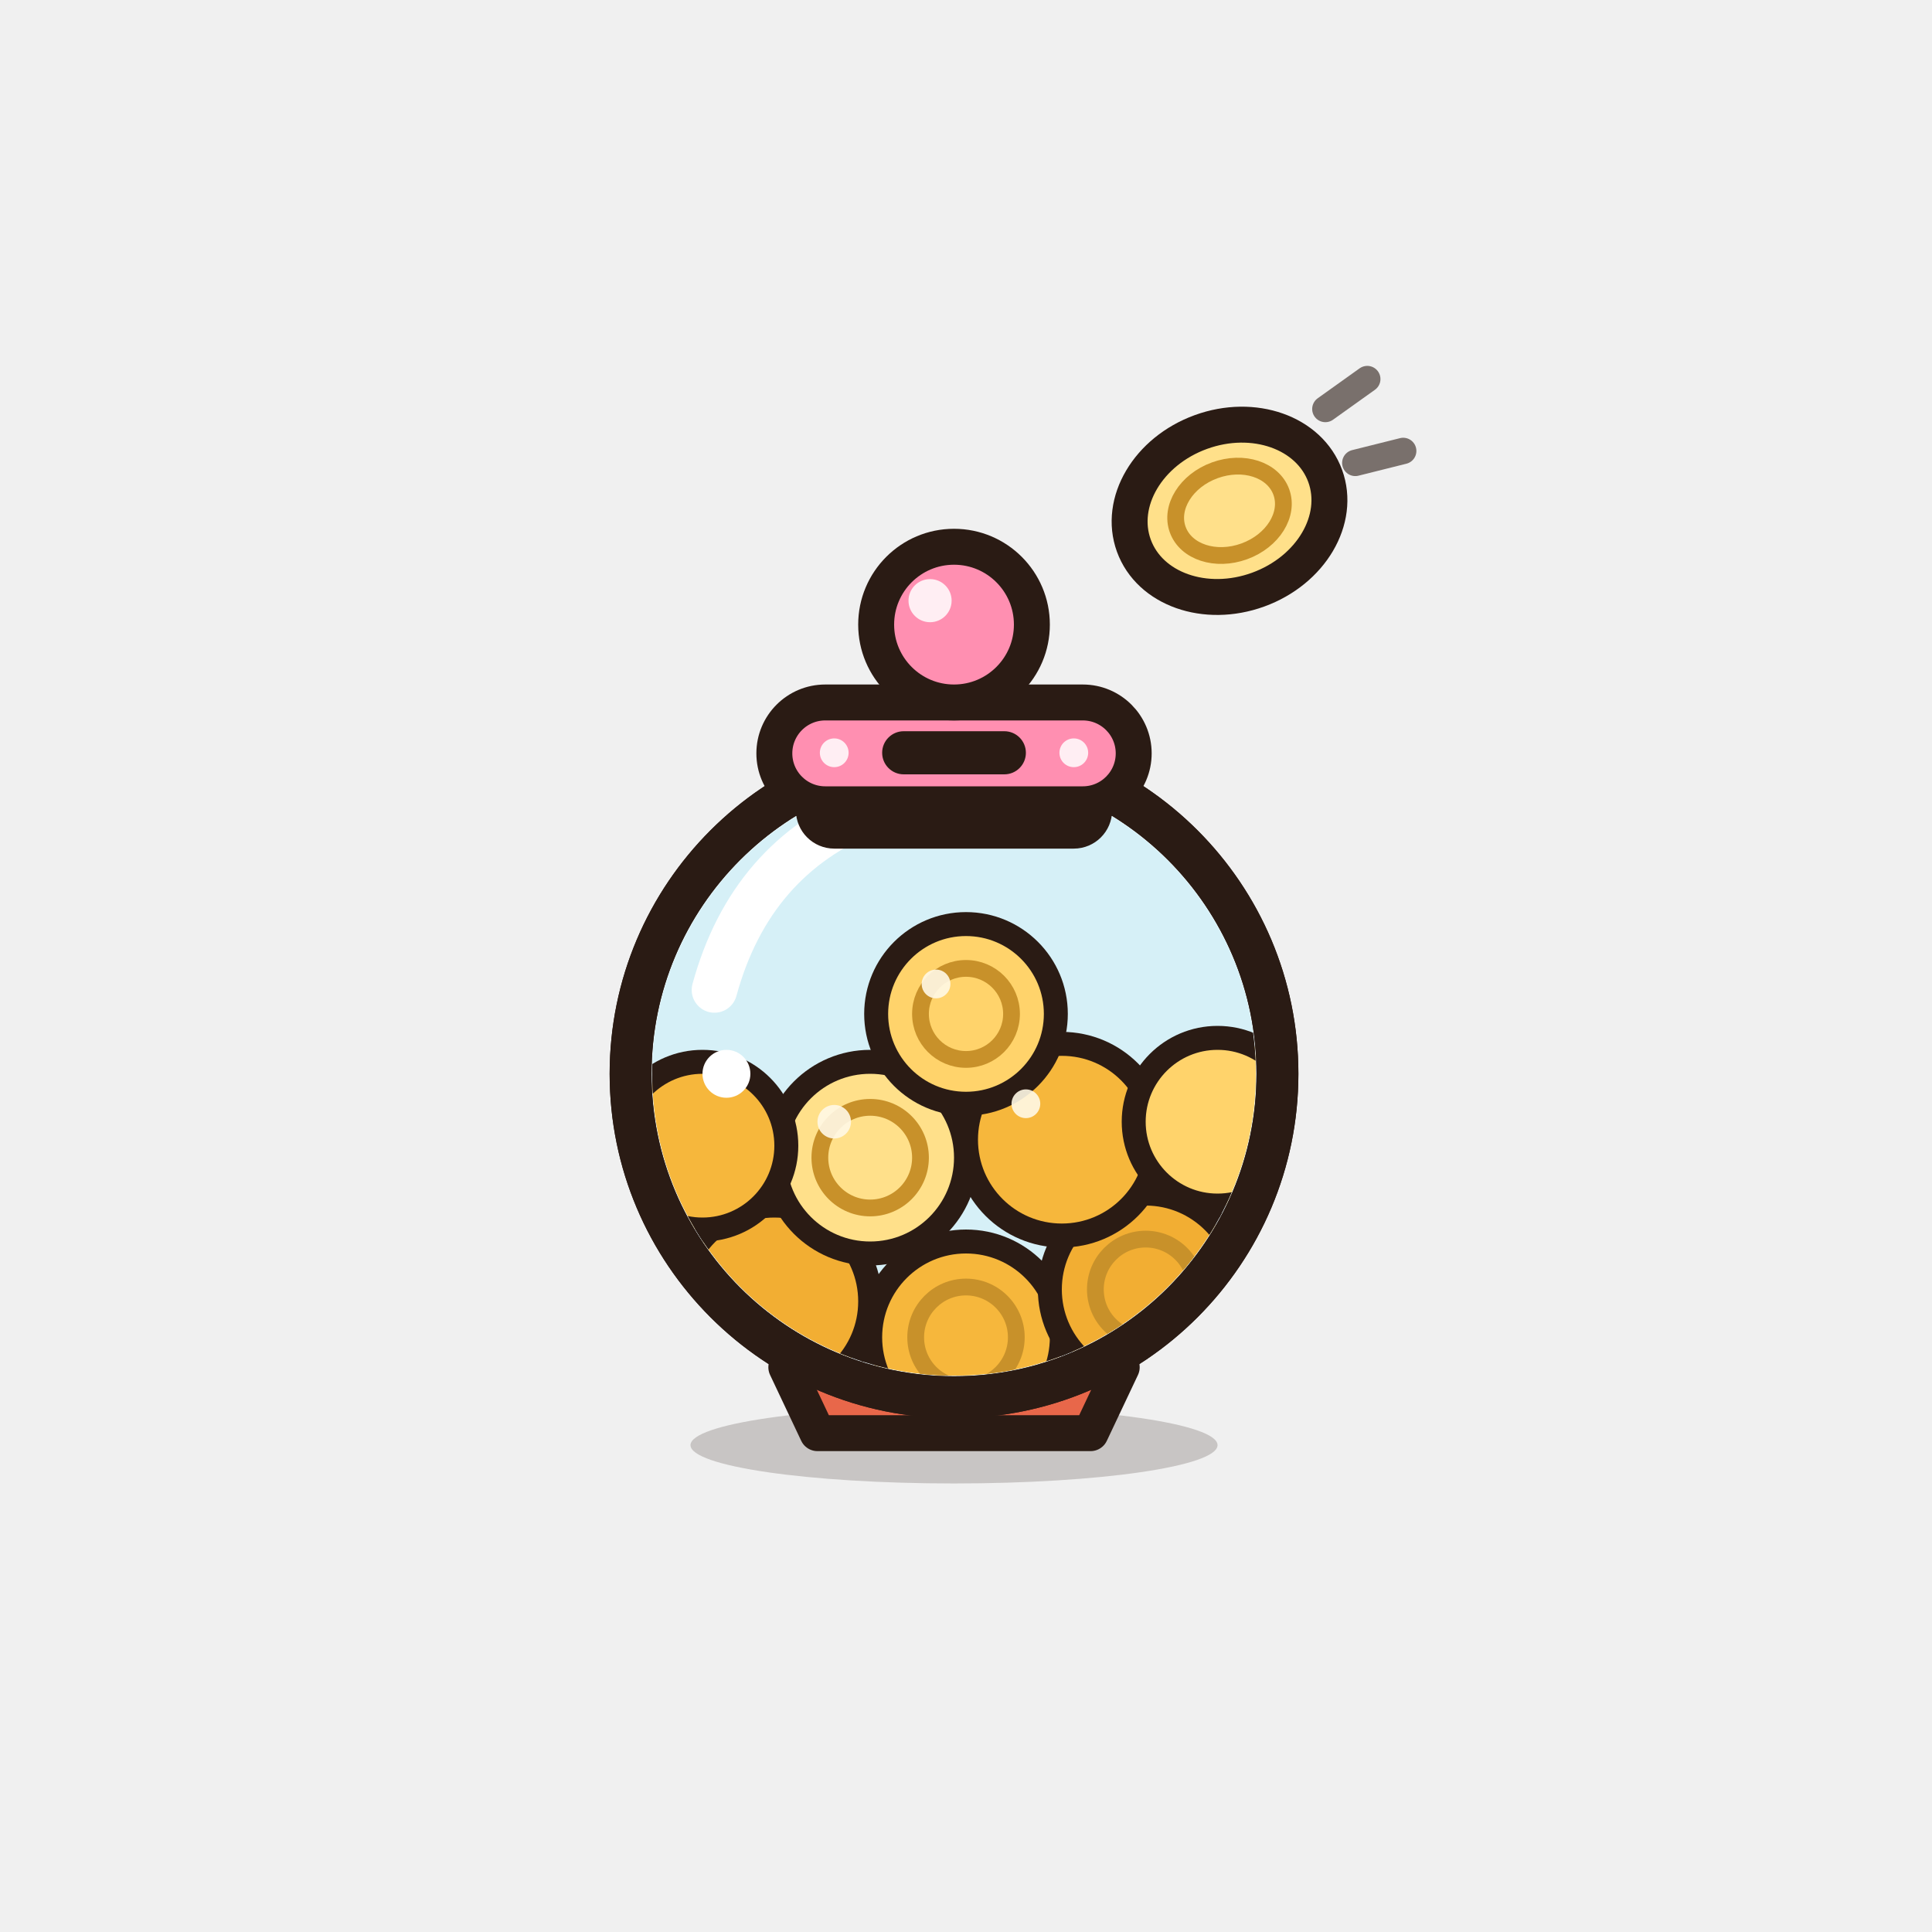
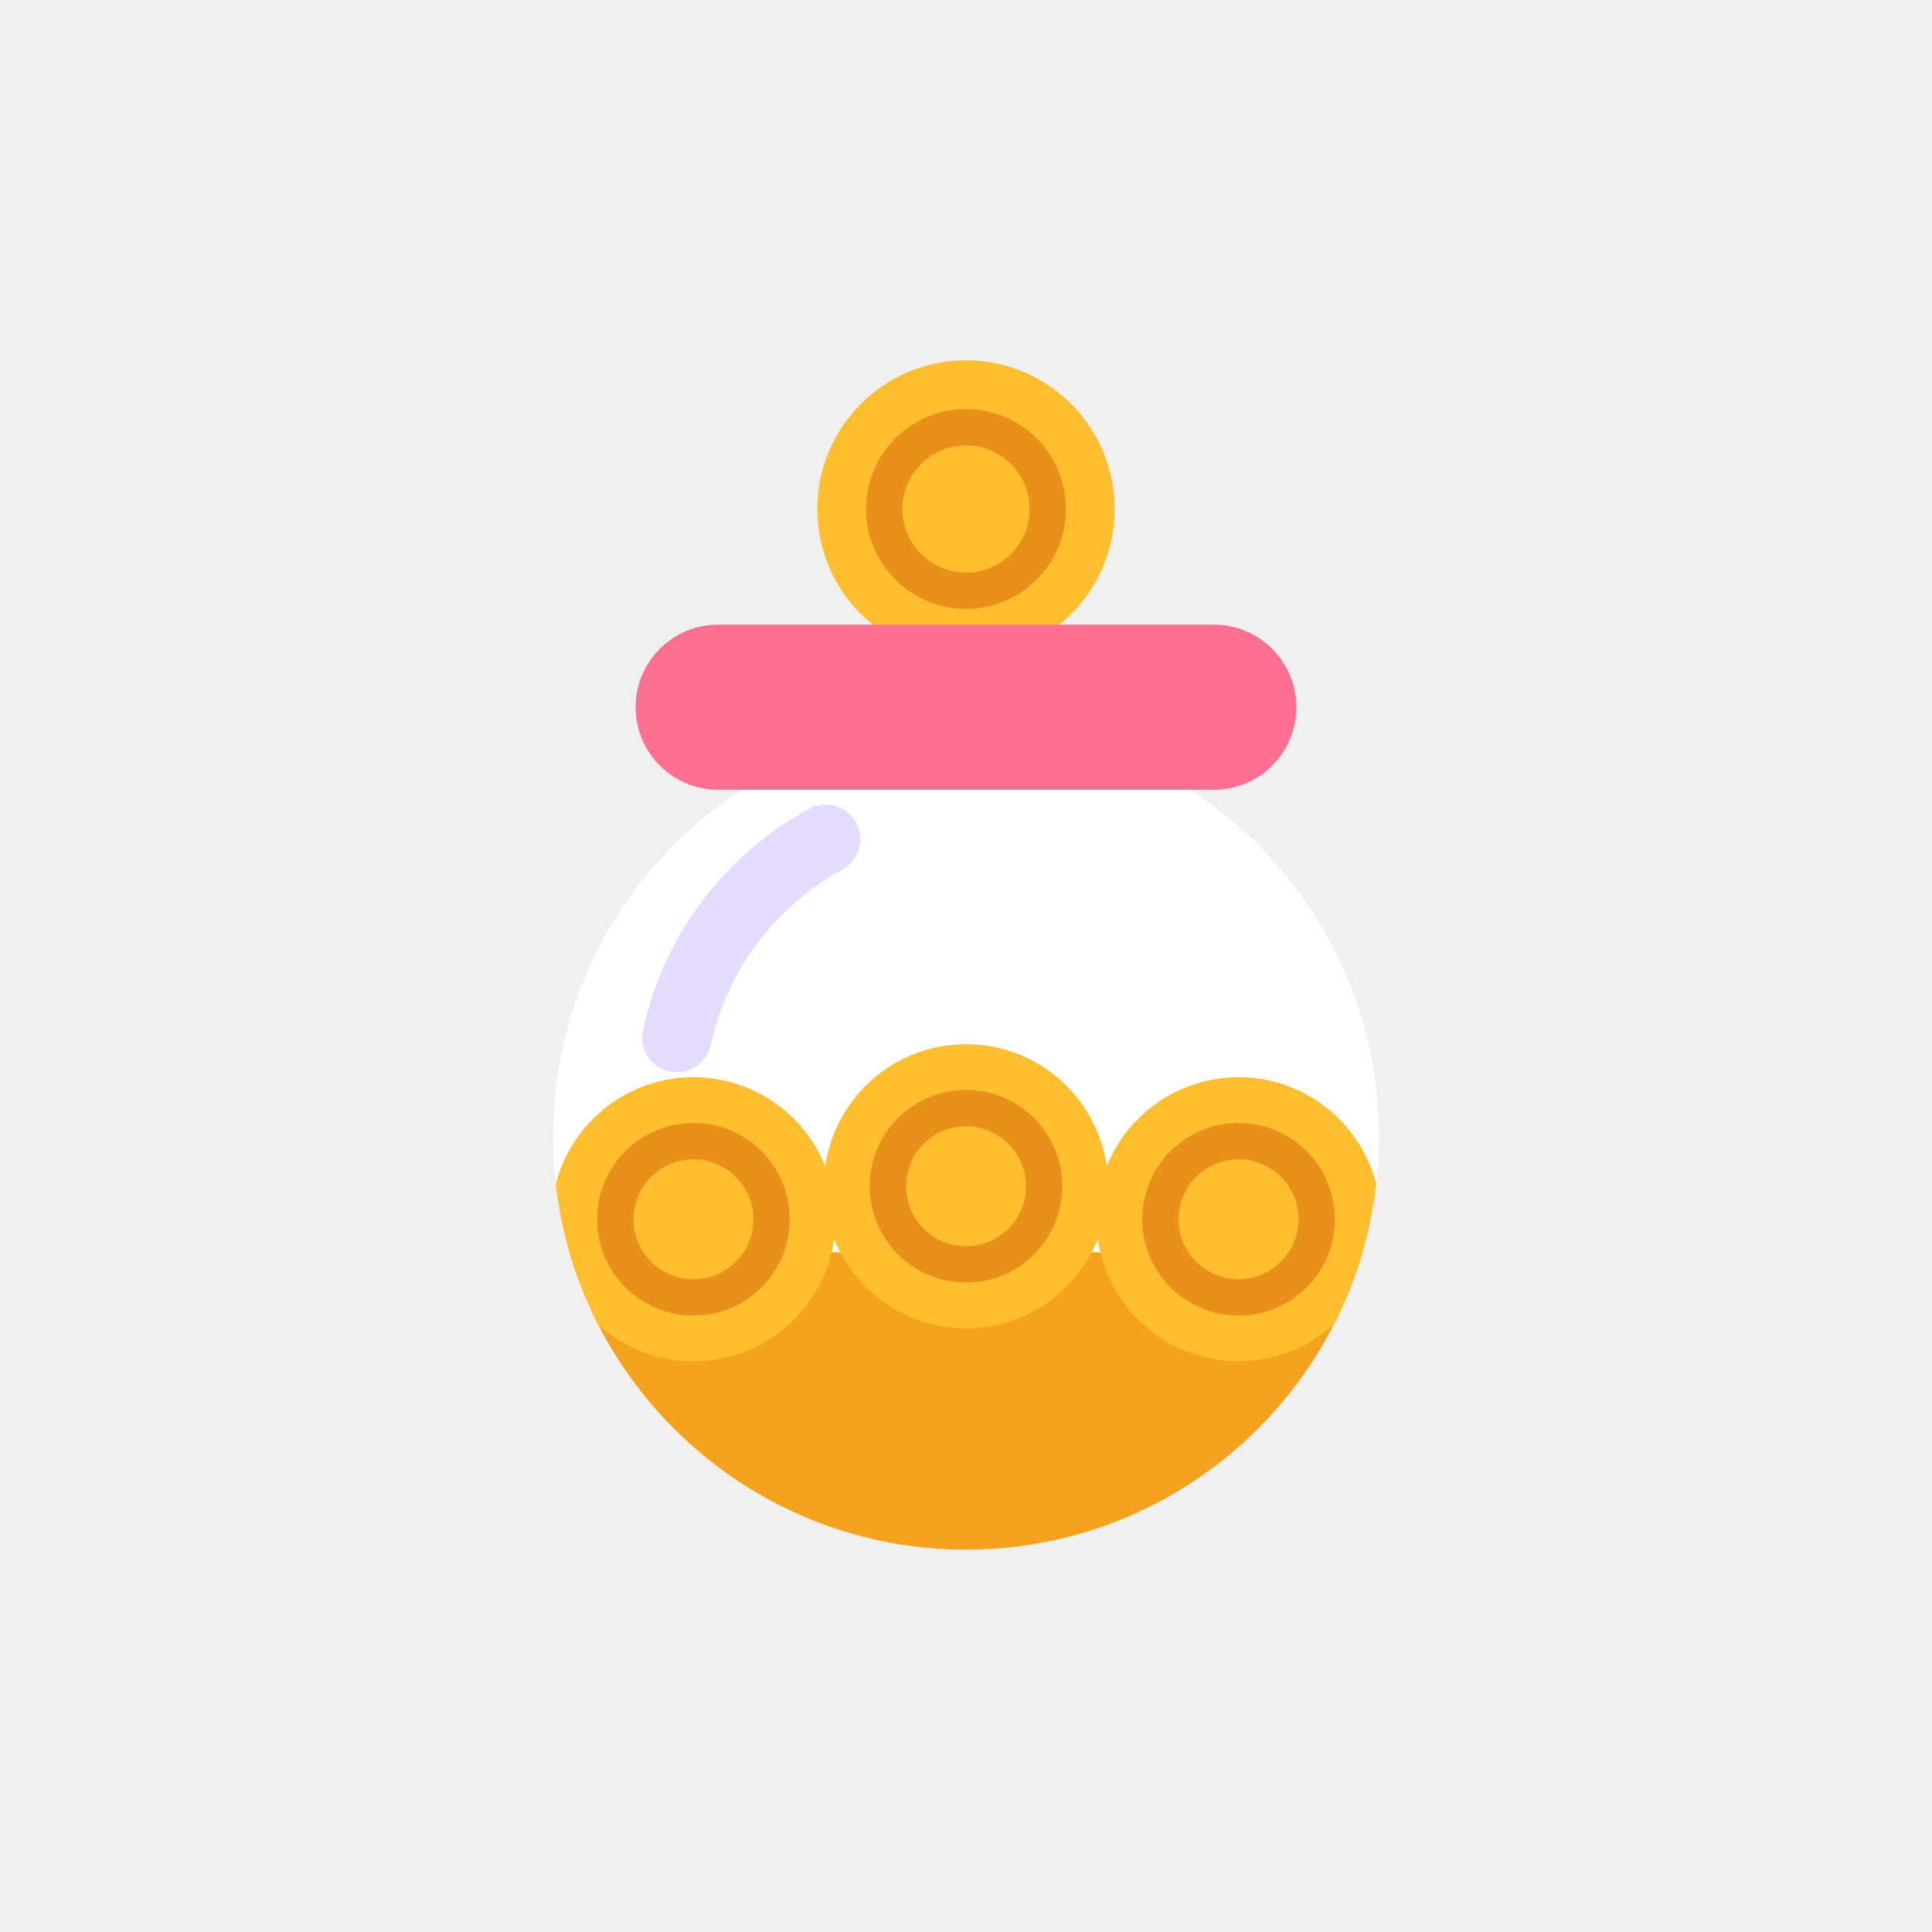
<svg xmlns="http://www.w3.org/2000/svg" viewBox="0 0 100 100" width="1024" height="1024">
-   <defs>
-     <clipPath id="cam">
-       <circle cx="50" cy="62" r="25.2" />
-     </clipPath>
-   </defs>
-   <g transform="translate(50 50) scale(.62) translate(-51 -53)">
-     <g id="kavanoz">
-       <ellipse cx="50" cy="93" rx="22" ry="3.2" fill="#2A1B14" opacity=".2" />
-       <path d="M36 86.5h28l-2.6 5.5H38.6z" fill="#E8674A" stroke="#2A1B14" stroke-width="3" stroke-linejoin="round" />
-       <circle cx="50" cy="62" r="27" fill="#EEF9FC" stroke="#2A1B14" stroke-width="3.5" />
-       <g clip-path="url(#cam)">
-         <circle cx="50" cy="62" r="27" fill="#D6F0F7" />
-         <g stroke="#2A1B14" stroke-width="2">
-           <circle cx="35" cy="81" r="8" fill="#F2AE33" />
-           <circle cx="51" cy="84" r="8" fill="#F6B73C" />
-           <circle cx="66" cy="80" r="8" fill="#F2AE33" />
-           <circle cx="43" cy="69" r="8" fill="#FFE08A" />
-           <circle cx="59" cy="67.5" r="8" fill="#F6B73C" />
-           <circle cx="29" cy="68" r="7" fill="#F6B73C" />
-           <circle cx="72" cy="66" r="7" fill="#FFD36B" />
-           <circle cx="51" cy="57" r="7.5" fill="#FFD36B" />
-         </g>
-         <g fill="none" stroke="#C8912A" stroke-width="1.4">
-           <circle cx="43" cy="69" r="4.2" />
-           <circle cx="51" cy="84" r="4.2" />
-           <circle cx="51" cy="57" r="3.8" />
-           <circle cx="66" cy="80" r="4.2" />
-         </g>
-         <g fill="#FFF8E6" opacity=".9">
-           <circle cx="40" cy="66" r="1.4" />
-           <circle cx="48.5" cy="54.5" r="1.2" />
-           <circle cx="56" cy="64.5" r="1.2" />
-         </g>
+   <g transform="translate(50 50) scale(.95) translate(-50 -50)">
+     <g transform="translate(50 53) scale(.9) translate(-50 -56)">
+       <clipPath id="c1">
+         <circle cx="50" cy="63" r="25" />
+       </clipPath>
+       <circle cx="50" cy="63" r="25" fill="#FFFFFF" />
+       <g clip-path="url(#c1)">
+         <rect x="20" y="70" width="60" height="25" fill="#F5A21F" />
+         <circle cx="33.5" cy="68" r="8.6" fill="#FFBE2E" />
+         <circle cx="33.5" cy="68" r="4.73" fill="none" stroke="#E8901A" stroke-width="2.2" />
+         <circle cx="66.5" cy="68" r="8.6" fill="#FFBE2E" />
+         <circle cx="66.5" cy="68" r="4.73" fill="none" stroke="#E8901A" stroke-width="2.2" />
+         <circle cx="50" cy="66" r="8.6" fill="#FFBE2E" />
+         <circle cx="50" cy="66" r="4.73" fill="none" stroke="#E8901A" stroke-width="2.2" />
      </g>
-       <circle cx="50" cy="62" r="27" fill="none" stroke="#2A1B14" stroke-width="3.5" />
-       <path d="M30 55q3-11 13-15" fill="none" stroke="#FFFFFF" stroke-width="3.8" stroke-linecap="round" />
-       <circle cx="31" cy="62" r="2" fill="#FFFFFF" />
-       <rect x="38" y="38" width="24" height="4" rx="2" fill="#BFE3EE" stroke="#2A1B14" stroke-width="2.4" />
-       <rect x="35" y="31" width="30" height="8.5" rx="4.25" fill="#FF8FB1" stroke="#2A1B14" stroke-width="3" />
-       <g fill="#FFFFFF" opacity=".85">
-         <circle cx="40" cy="35.2" r="1.2" />
-         <circle cx="60" cy="35.2" r="1.2" />
-       </g>
-       <circle cx="50" cy="24.5" r="6.5" fill="#FF8FB1" stroke="#2A1B14" stroke-width="3" />
-       <circle cx="48" cy="22.5" r="1.8" fill="#FFFFFF" opacity=".85" />
-       <rect x="44" y="33.4" width="12" height="3.6" rx="1.8" fill="#2A1B14" />
-       <g transform="rotate(-20 73 15)">
-         <ellipse cx="73" cy="15" rx="8.5" ry="7" fill="#FFE08A" stroke="#2A1B14" stroke-width="3" />
-         <ellipse cx="73" cy="15" rx="4.6" ry="3.6" fill="none" stroke="#C8912A" stroke-width="1.4" />
-       </g>
-       <path d="M81 6.5l3.5-2.5M83.5 11l4-1" fill="none" stroke="#2A1B14" stroke-width="2.2" stroke-linecap="round" opacity=".6" />
+       <circle cx="50" cy="63" r="25" fill="none" />
+       <path d="M32.5 57a18 18 0 0 1 9-12" fill="none" stroke="#E4DBFF" stroke-width="4.2" stroke-linecap="round" />
+       <circle cx="50" cy="25" r="9" fill="#FFBE2E" />
+       <circle cx="50" cy="25" r="4.95" fill="none" stroke="#E8901A" stroke-width="2.2" />
+       <rect x="30" y="32" width="40" height="10" rx="5" fill="#FF6F91" />
    </g>
  </g>
</svg>
